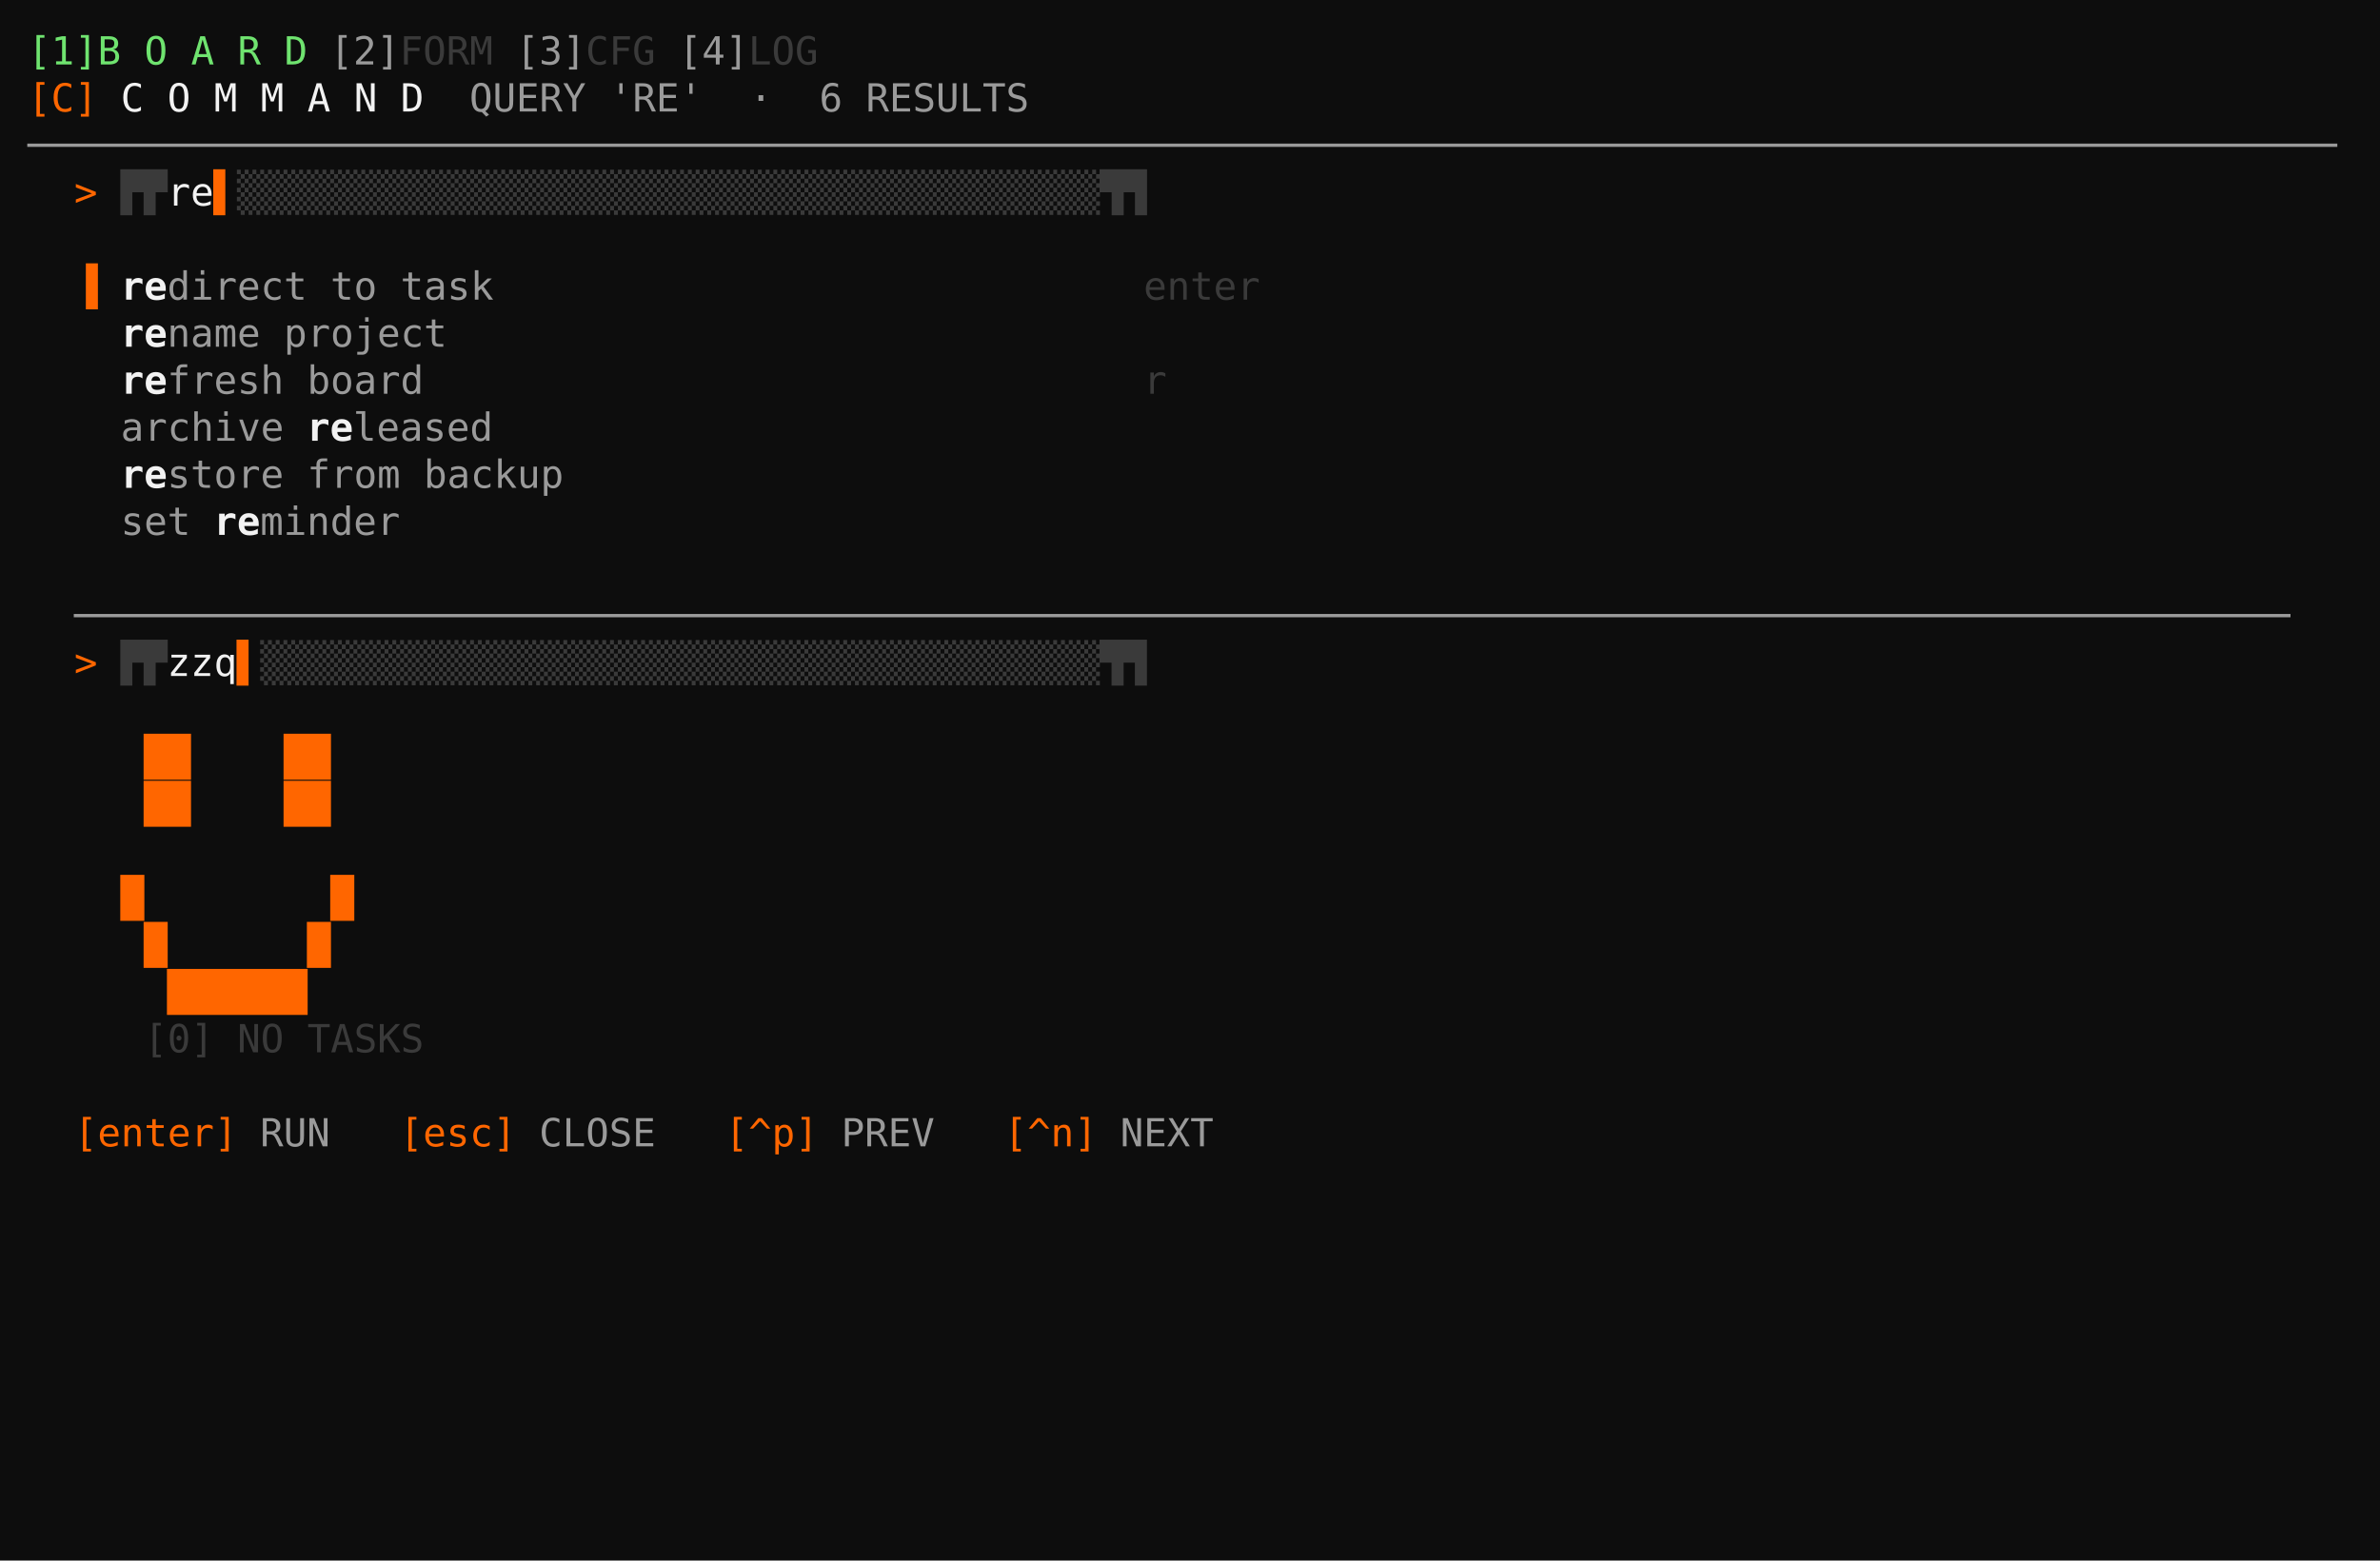
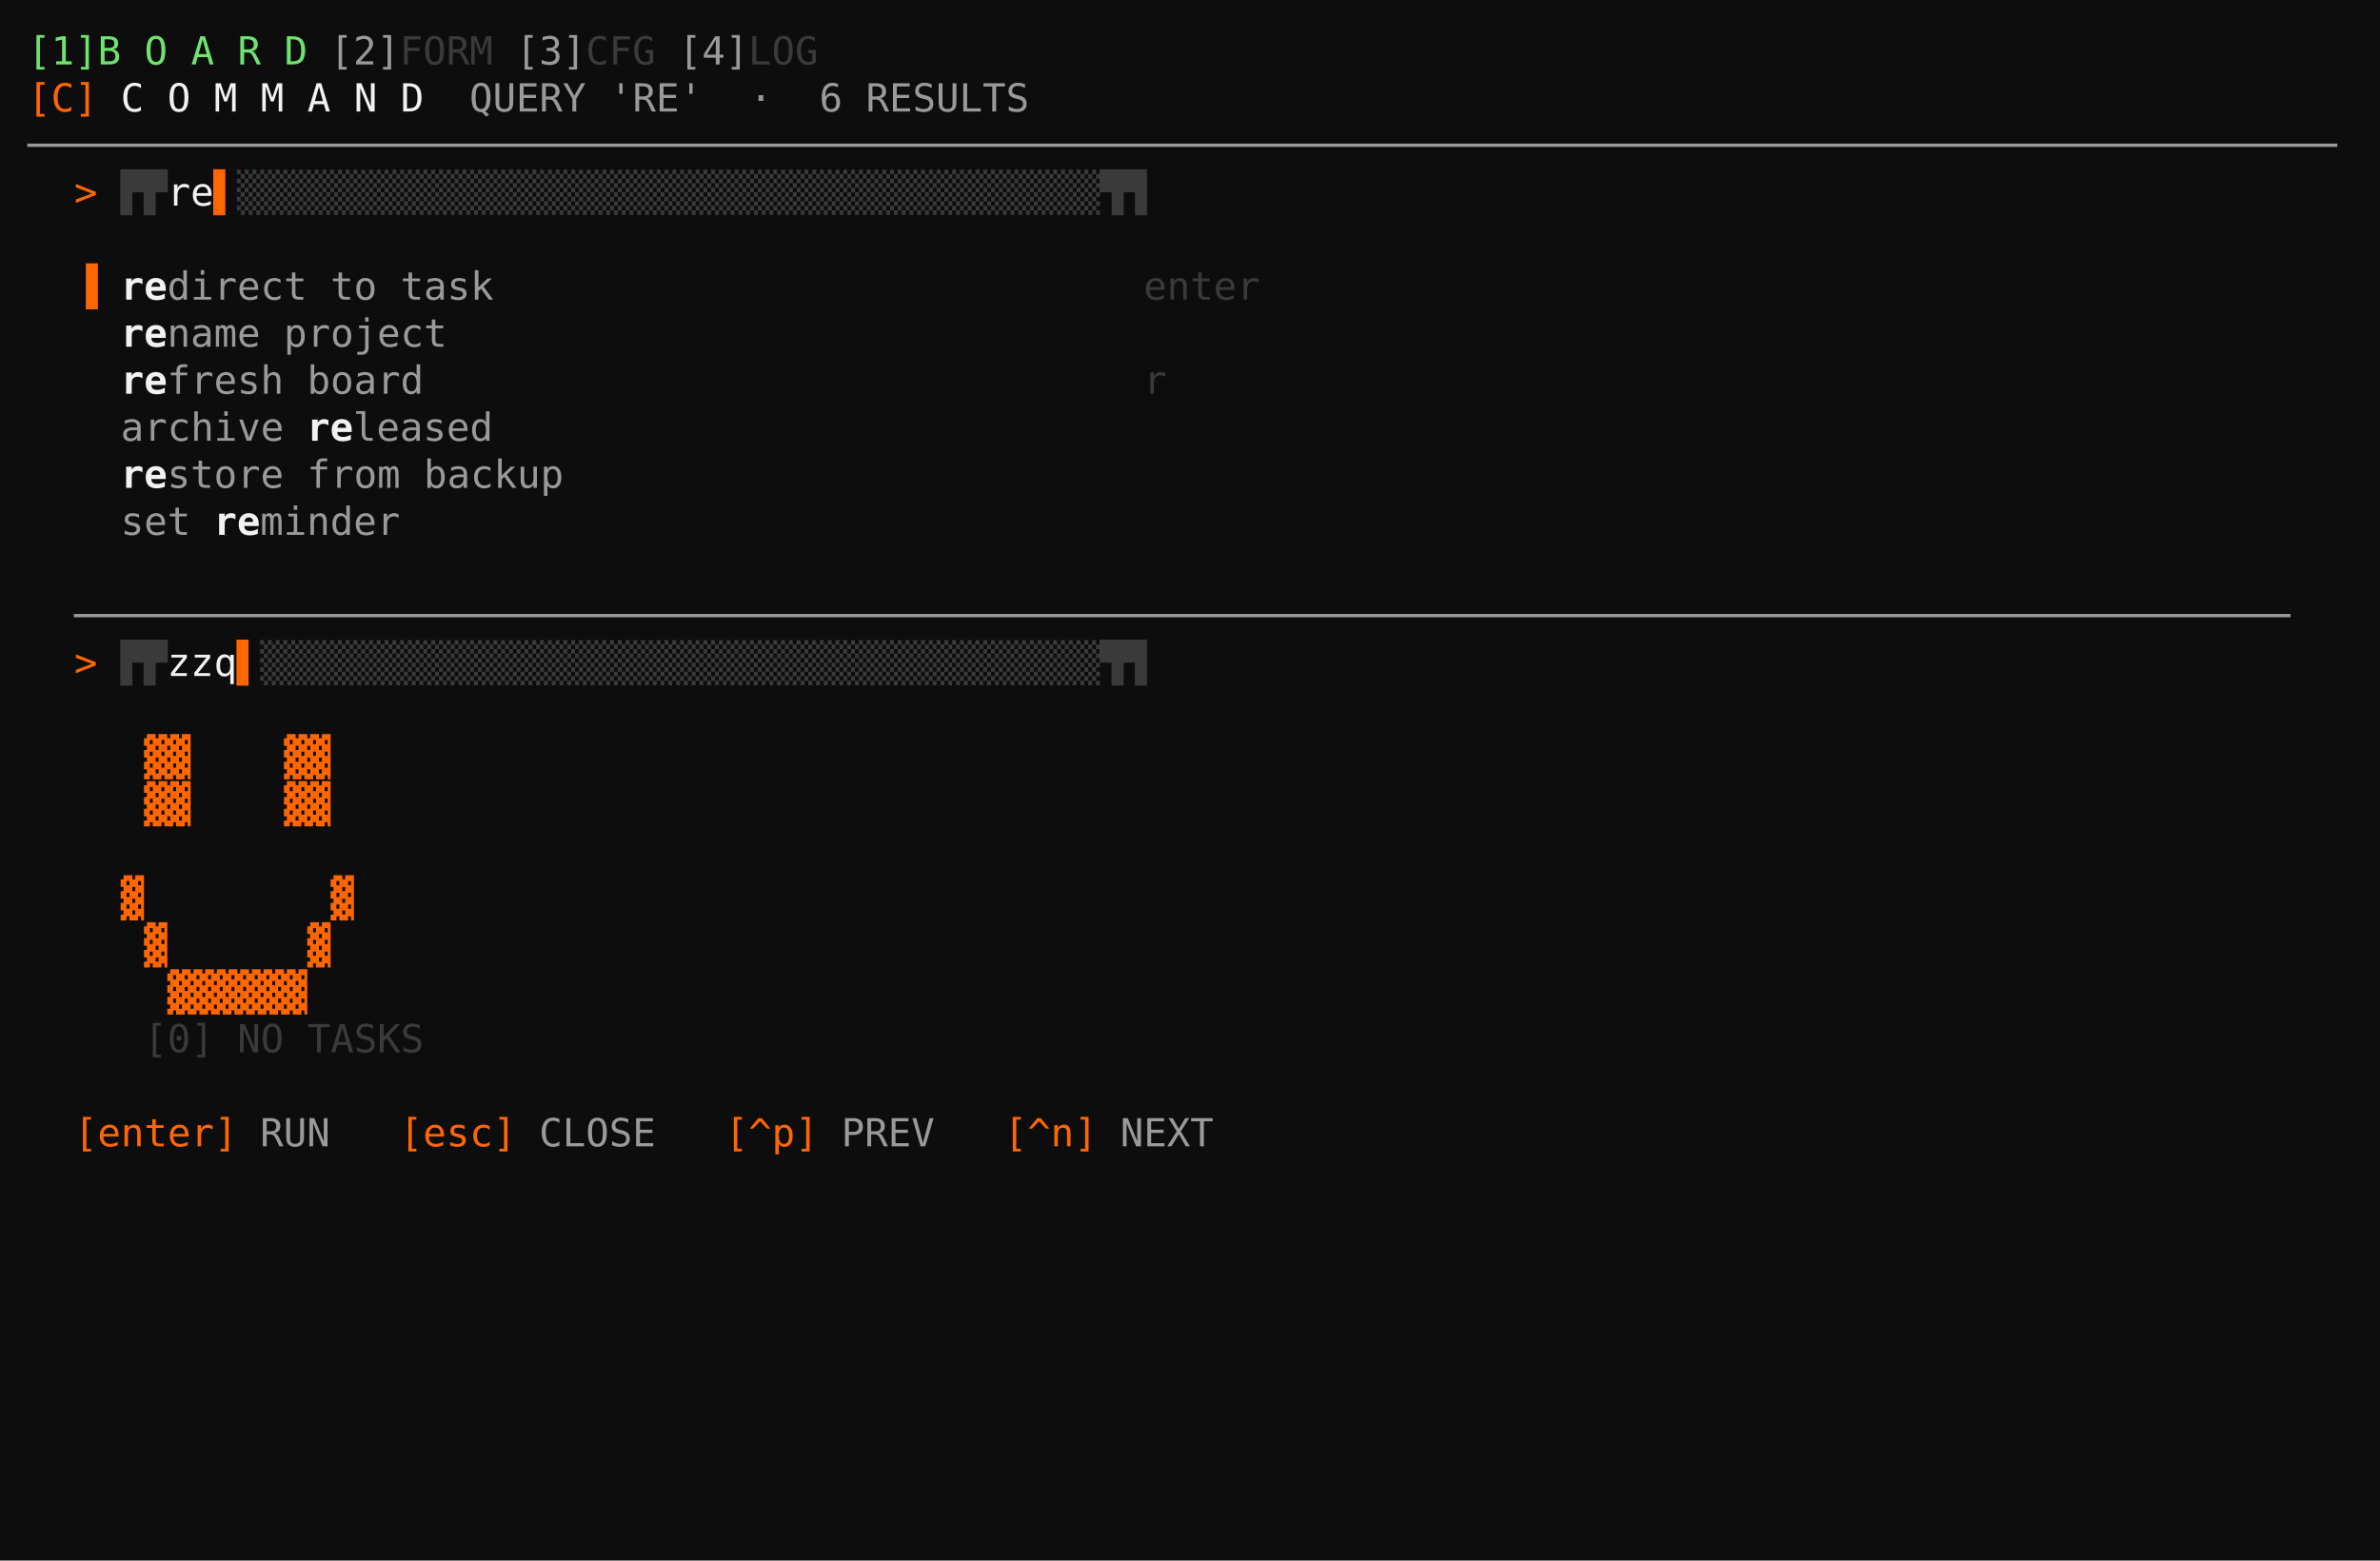
<svg xmlns="http://www.w3.org/2000/svg" viewBox="0 0 860.0 564.0" role="img" aria-label="taskboard · corgi · S6 command palette">
  <rect width="860.0" height="564.0" fill="#0d0d0d" />
  <g font-family="ui-monospace,SFMono-Regular,'DejaVu Sans Mono','Cascadia Mono',Menlo,Consolas,'Liberation Mono',monospace" font-size="14.0" xml:space="preserve" style="white-space:pre;font-variant-ligatures:none">
    <text x="10.0" y="23.3" fill="#6fe36f">[1]B O A R D</text>
    <text x="119.2" y="23.3" fill="#9a9a9a">[2]</text>
    <text x="144.4" y="23.3" fill="#3a3a3a">FORM</text>
    <text x="186.4" y="23.3" fill="#9a9a9a">[3]</text>
    <text x="211.6" y="23.3" fill="#3a3a3a">CFG</text>
    <text x="245.2" y="23.3" fill="#9a9a9a">[4]</text>
    <text x="270.4" y="23.3" fill="#3a3a3a">LOG</text>
    <text x="10.0" y="40.3" fill="#ff6600">[C]</text>
    <text x="43.6" y="40.3" fill="#f2f2f2">C O M M A N D</text>
    <text x="169.6" y="40.3" fill="#9a9a9a">QUERY 'RE'  ·  6 RESULTS</text>
    <text x="10.0" y="57.3" fill="#9a9a9a">───────────────────────────────────────────────────────────────────────────────────────────────────</text>
    <text x="26.8" y="74.3" fill="#ff6600">&gt; </text>
    <text x="43.6" y="74.3" fill="#3a3a3a">▛▛</text>
    <text x="60.4" y="74.3" fill="#f2f2f2">re</text>
    <text x="77.2" y="74.3" fill="#ff6600">▌</text>
    <text x="85.6" y="74.3" fill="#3a3a3a">▒▒▒▒▒▒▒▒▒▒▒▒▒▒▒▒▒▒▒▒▒▒▒▒▒▒▒▒▒▒▒▒▒▒▒▒▒▜▜</text>
    <text x="26.8" y="108.3" fill="#ff6600">▐</text>
    <text x="43.6" y="108.3" fill="#f2f2f2" font-weight="bold">re</text>
    <text x="60.4" y="108.3" fill="#9a9a9a">direct to task</text>
    <text x="413.2" y="108.3" fill="#3a3a3a">enter</text>
    <text x="43.6" y="125.3" fill="#f2f2f2" font-weight="bold">re</text>
    <text x="60.4" y="125.3" fill="#9a9a9a">name project</text>
    <text x="43.6" y="142.3" fill="#f2f2f2" font-weight="bold">re</text>
    <text x="60.4" y="142.3" fill="#9a9a9a">fresh board</text>
    <text x="413.2" y="142.3" fill="#3a3a3a">r</text>
    <text x="43.6" y="159.3" fill="#9a9a9a">archive </text>
    <text x="110.8" y="159.3" fill="#f2f2f2" font-weight="bold">re</text>
    <text x="127.6" y="159.3" fill="#9a9a9a">leased</text>
    <text x="43.6" y="176.3" fill="#f2f2f2" font-weight="bold">re</text>
    <text x="60.4" y="176.3" fill="#9a9a9a">store from backup</text>
    <text x="43.6" y="193.3" fill="#9a9a9a">set </text>
    <text x="77.2" y="193.3" fill="#f2f2f2" font-weight="bold">re</text>
    <text x="94.0" y="193.3" fill="#9a9a9a">minder</text>
    <text x="26.8" y="227.3" fill="#9a9a9a">───────────────────────────────────────────────────────────────────────────────────────────────</text>
    <text x="26.8" y="244.3" fill="#ff6600">&gt; </text>
    <text x="43.6" y="244.3" fill="#3a3a3a">▛▛</text>
    <text x="60.4" y="244.3" fill="#f2f2f2">zzq</text>
    <text x="85.6" y="244.3" fill="#ff6600">▌</text>
    <text x="94.0" y="244.3" fill="#3a3a3a">▒▒▒▒▒▒▒▒▒▒▒▒▒▒▒▒▒▒▒▒▒▒▒▒▒▒▒▒▒▒▒▒▒▒▒▒▜▜</text>
-     <text x="43.6" y="278.3" fill="#ff6600"> ██    ██ </text>
-     <text x="43.6" y="295.3" fill="#ff6600"> ██    ██ </text>
-     <text x="43.6" y="329.3" fill="#ff6600">█        █</text>
-     <text x="43.6" y="346.3" fill="#ff6600"> █      █ </text>
-     <text x="43.6" y="363.3" fill="#ff6600">  ██████  </text>
+     <text x="43.6" y="278.3" fill="#ff6600"> ▓▓    ▓▓ </text>
+     <text x="43.6" y="295.3" fill="#ff6600"> ▓▓    ▓▓ </text>
+     <text x="43.6" y="329.3" fill="#ff6600">▓        ▓</text>
+     <text x="43.6" y="346.3" fill="#ff6600"> ▓      ▓ </text>
+     <text x="43.6" y="363.3" fill="#ff6600">  ▓▓▓▓▓▓  </text>
    <text x="43.6" y="380.3" fill="#3a3a3a"> [0] NO TASKS</text>
    <text x="26.8" y="414.3" fill="#ff6600">[enter]</text>
    <text x="94.0" y="414.3" fill="#9a9a9a">RUN</text>
    <text x="144.4" y="414.3" fill="#ff6600">[esc]</text>
    <text x="194.8" y="414.3" fill="#9a9a9a">CLOSE</text>
    <text x="262.0" y="414.3" fill="#ff6600">[^p]</text>
    <text x="304.0" y="414.3" fill="#9a9a9a">PREV</text>
    <text x="362.8" y="414.3" fill="#ff6600">[^n]</text>
    <text x="404.8" y="414.3" fill="#9a9a9a">NEXT</text>
  </g>
</svg>
